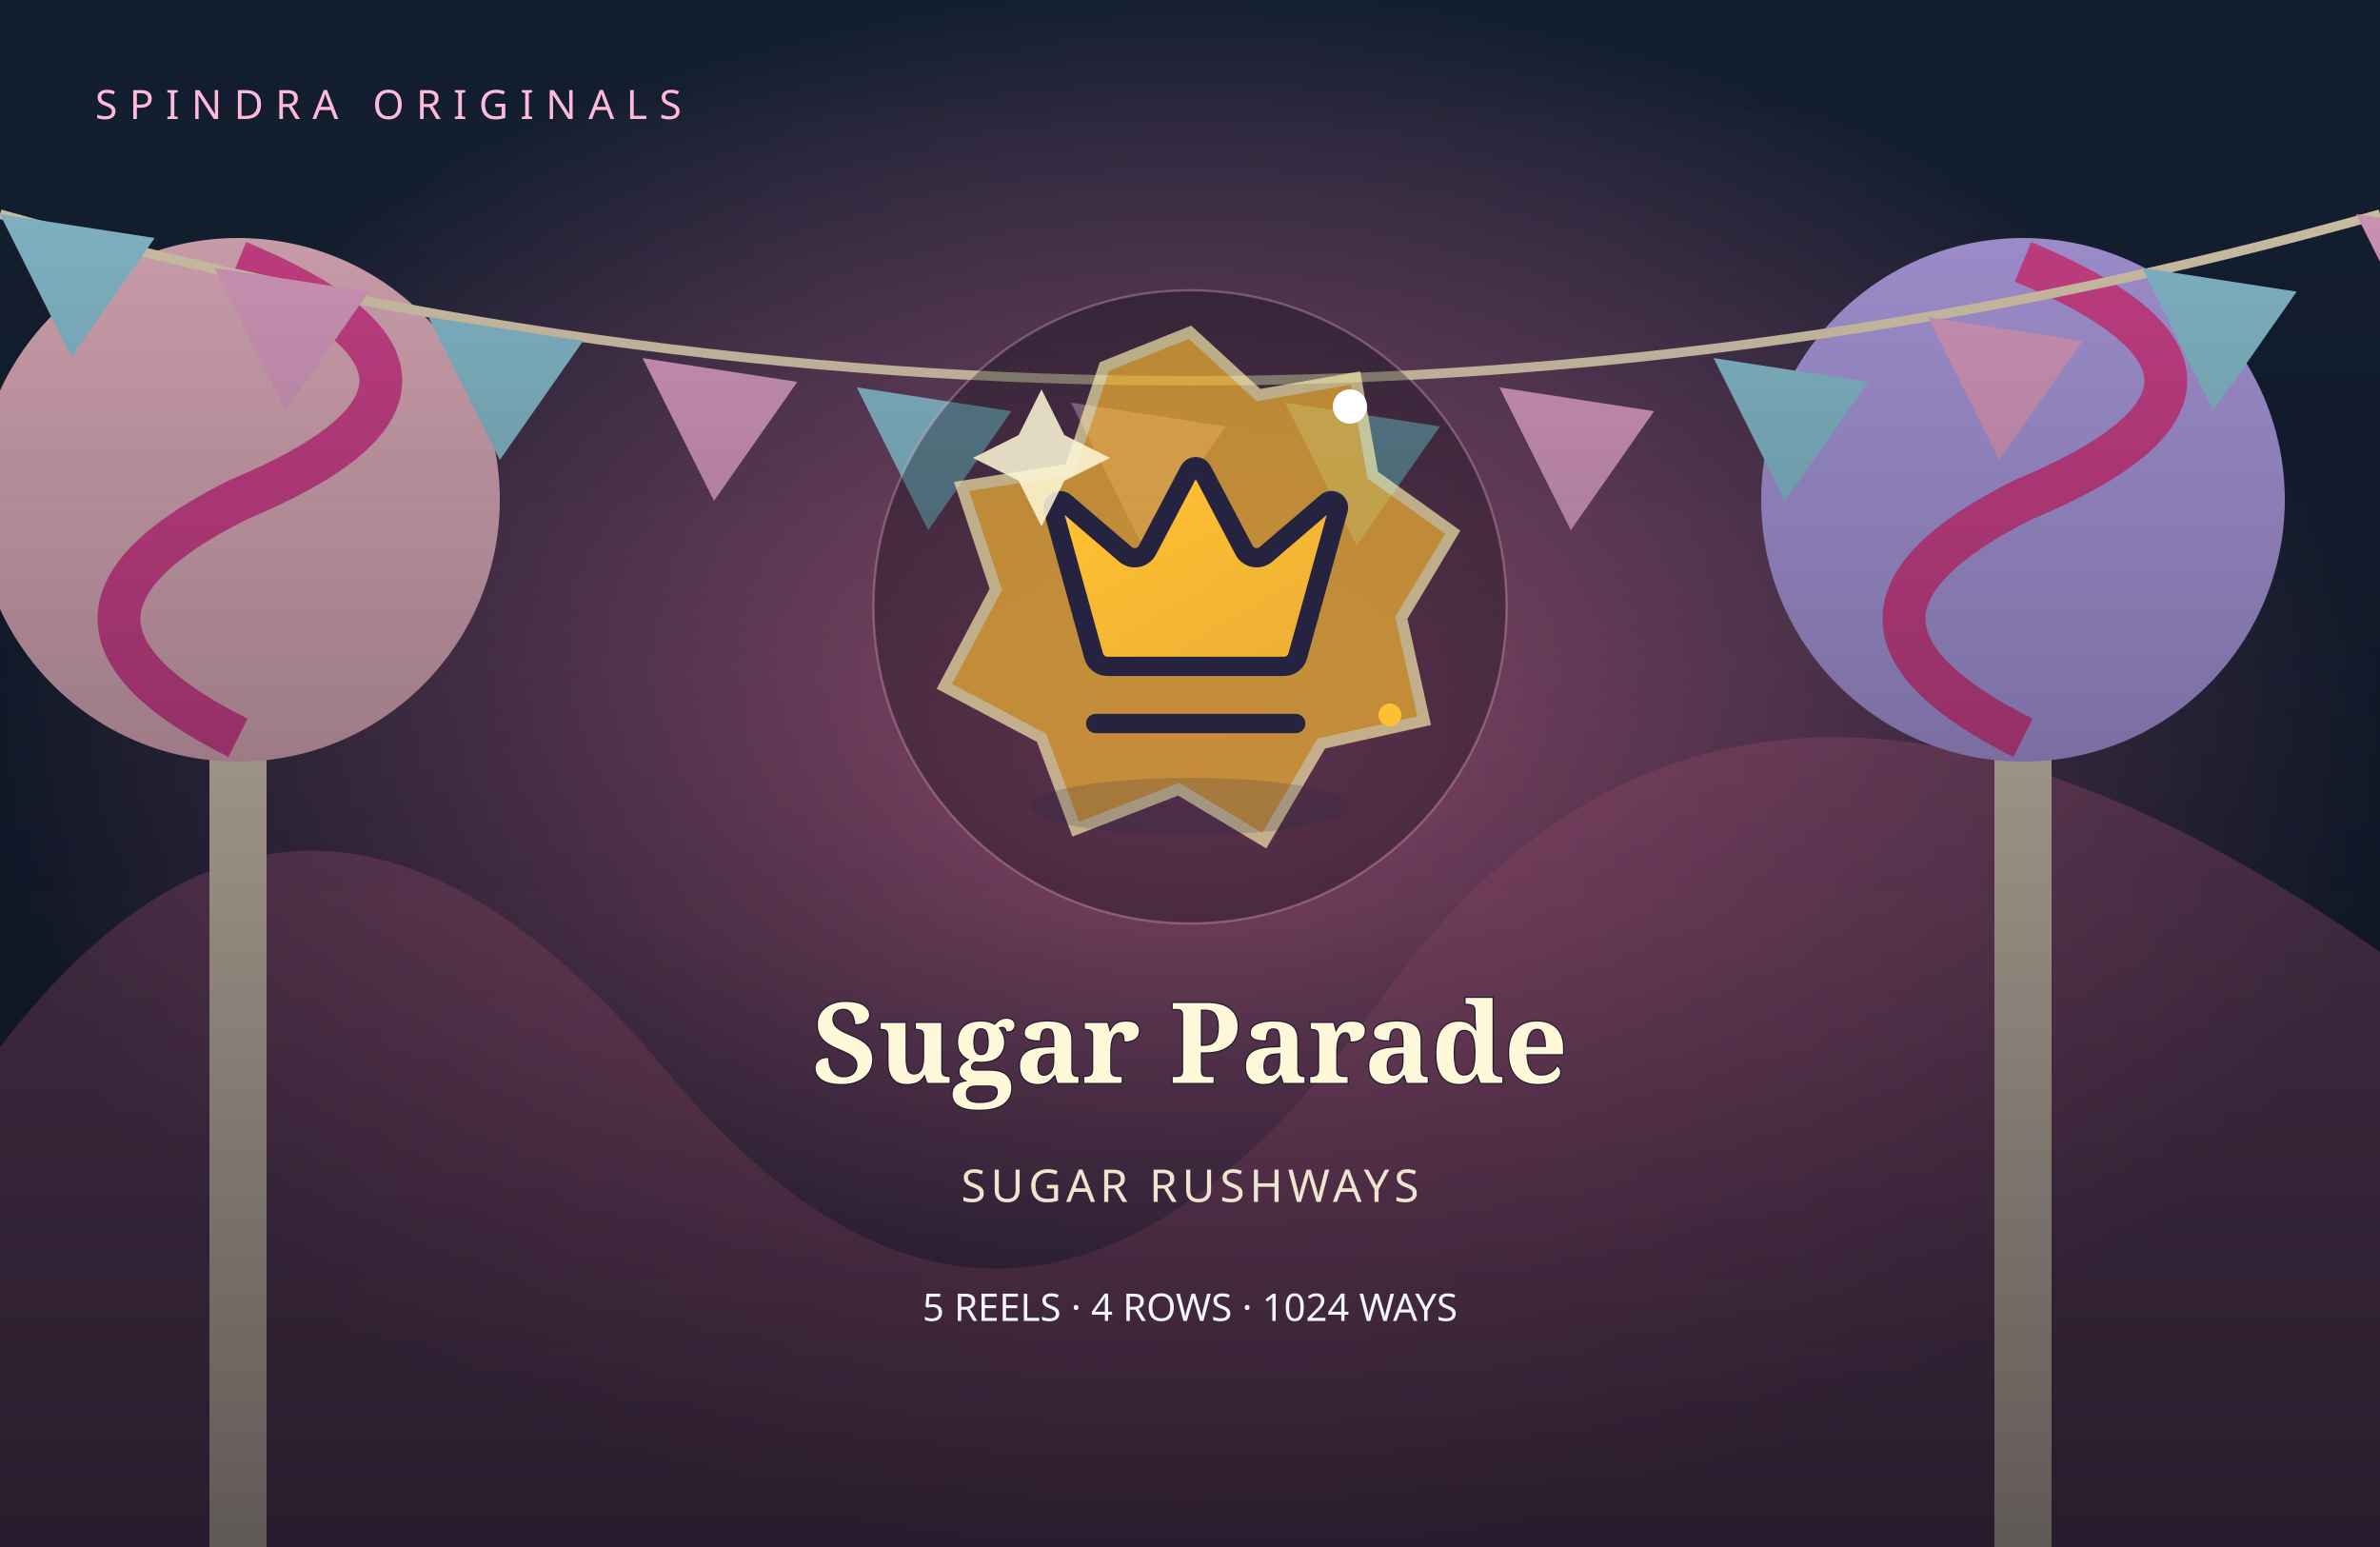
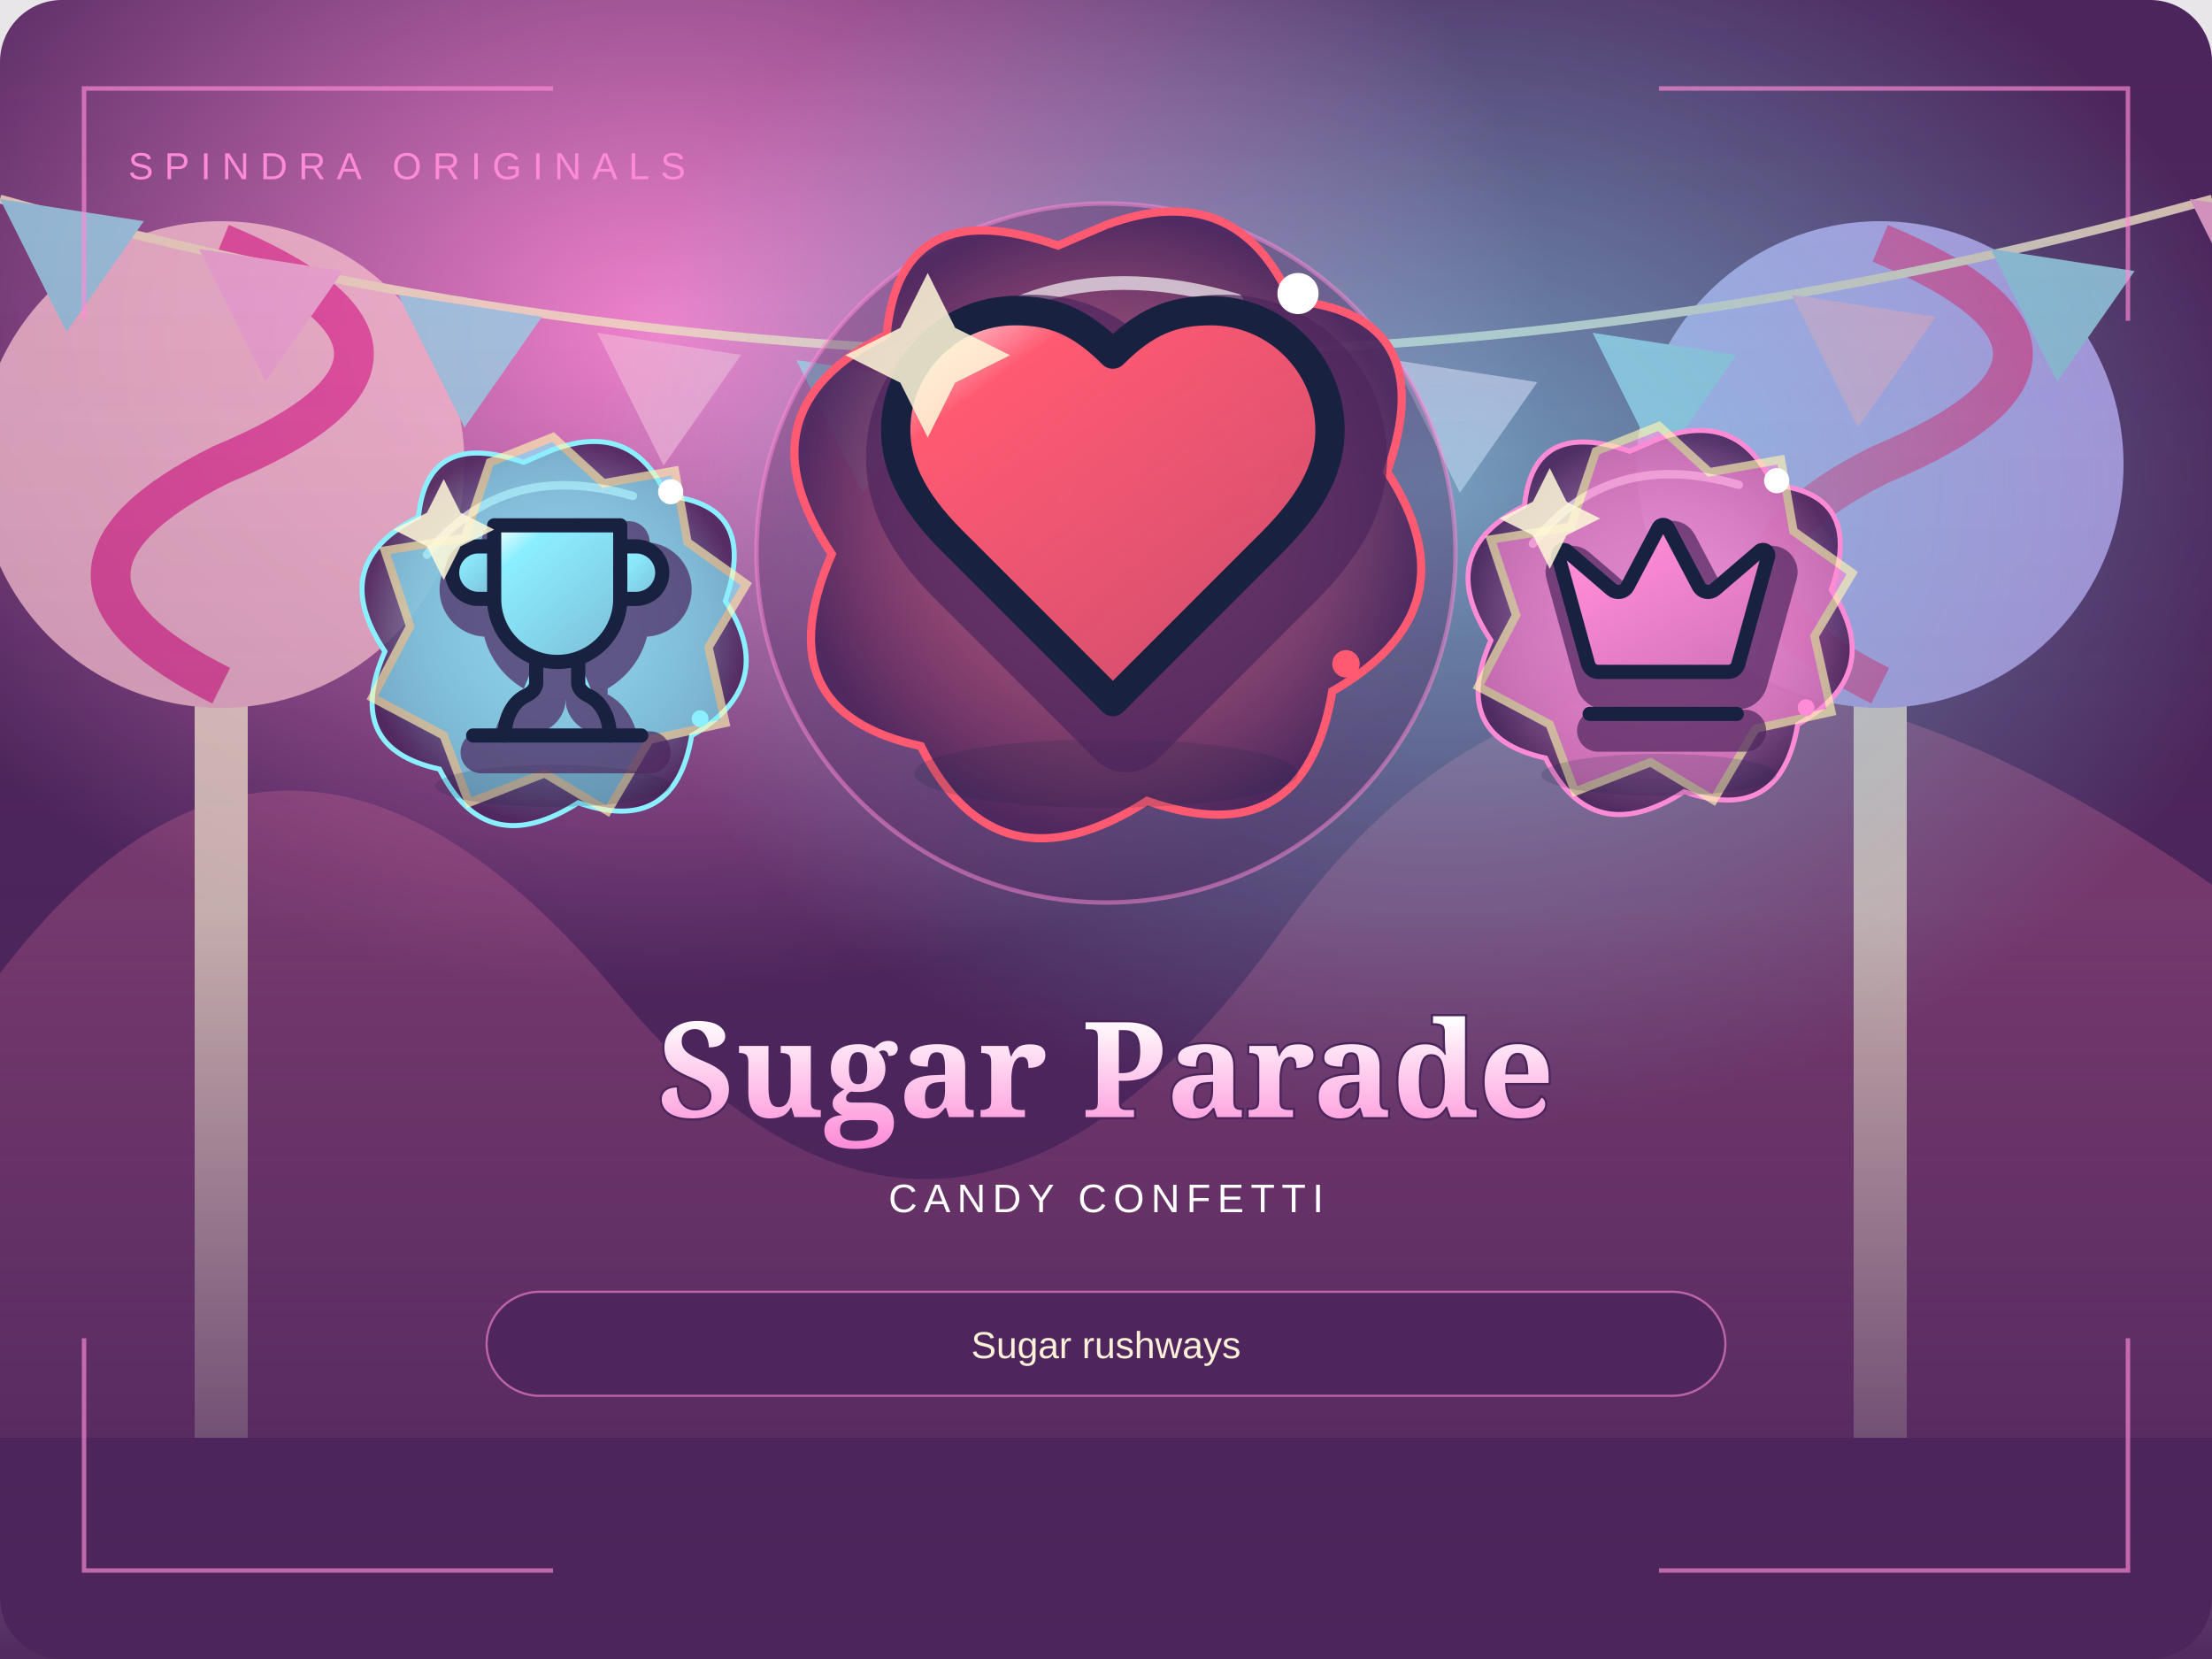
- <svg xmlns="http://www.w3.org/2000/svg" width="1000" height="650" viewBox="0 0 1000 650">
+ <svg xmlns="http://www.w3.org/2000/svg" width="1000" height="750" viewBox="0 0 1000 750">
  <defs>
-     <radialGradient id="bg">
-       <stop stop-color="#de72a2" />
-       <stop offset="1" stop-color="#152336" />
+     <radialGradient id="cover-bg" cx=".3" cy=".2" r="1">
+       <stop stop-color="#ff8bd7" />
+       <stop offset=".4" stop-color="#4c255c" />
+       <stop offset="1" stop-color="#4c255c" />
    </radialGradient>
-     <linearGradient id="shade" x2="0" y2="1">
-       <stop stop-color="#080812" stop-opacity=".15" />
-       <stop offset="1" stop-color="#080812" stop-opacity=".65" />
+     <radialGradient id="cover-halo">
+       <stop stop-color="#8befff" stop-opacity=".65" />
+       <stop offset="1" stop-color="#8befff" stop-opacity="0" />
+     </radialGradient>
+     <linearGradient id="cover-shade" x2="0" y2="1">
+       <stop stop-color="#4c255c" stop-opacity=".05" />
+       <stop offset=".55" stop-color="#4c255c" stop-opacity=".15" />
+       <stop offset="1" stop-color="#4c255c" stop-opacity=".97" />
+     </linearGradient>
+     <linearGradient id="title-ink" x2="0" y2="1">
+       <stop stop-color="#ffffff" />
+       <stop offset="1" stop-color="#ff8bd7" />
    </linearGradient>
  </defs>
-   <rect width="1000" height="650" fill="url(#bg)" />
-   <svg x="0" y="0" width="1000" height="650" class="slot-scenery scenery-candy" viewBox="0 0 1000 650" preserveAspectRatio="xMidYMid slice" aria-hidden="true">
-     <g>
-       <path d="M0 440Q130 270 280 450T580 420T1000 400V650H0Z" fill="#e06f9d66" />
+   <rect width="1000" height="750" rx="28" fill="url(#cover-bg)" />
+   <g opacity=".8">
+     <svg x="0" y="0" width="1000" height="650" class="slot-scenery scenery-candy" viewBox="0 0 1000 650" preserveAspectRatio="xMidYMid slice" aria-hidden="true">
      <g>
-         <path d="M100 250V650" stroke="#ffedd3" stroke-width="24" />
-         <circle cx="100" cy="210" r="110" fill="#ffc6d3" />
-         <path d="M100 110q120 50 0 100q-100 50 0 100" fill="none" stroke="#f04b9e" stroke-width="18" />
+         <path d="M0 440Q130 270 280 450T580 420T1000 400V650H0Z" fill="#e06f9d66" />
+         <g>
+           <path d="M100 250V650" stroke="#ffedd3" stroke-width="24" />
+           <circle cx="100" cy="210" r="110" fill="#ffc6d3" />
+           <path d="M100 110q120 50 0 100q-100 50 0 100" fill="none" stroke="#f04b9e" stroke-width="18" />
+         </g>
+         <g>
+           <path d="M850 250V650" stroke="#ffedd3" stroke-width="24" />
+           <circle cx="850" cy="210" r="110" fill="#c6b2ff" />
+           <path d="M850 110q120 50 0 100q-100 50 0 100" fill="none" stroke="#f04b9e" stroke-width="18" />
+         </g>
+         <path d="M0 90Q500 230 1000 90" fill="none" stroke="#ffedc9" stroke-width="4" />
+         <path d="M0 90l30 60l35-50Z" fill="#9fdff0" />
+         <path d="M90 112.539l30 60l35-50Z" fill="#ffb7df" />
+         <path d="M180 133.251l30 60l35-50Z" fill="#9fdff0" />
+         <path d="M270 150.46l30 60l35-50Z" fill="#ffb7df" />
+         <path d="M360 162.771l30 60l35-50Z" fill="#9fdff0" />
+         <path d="M450 169.186l30 60l35-50Z" fill="#ffb7df" />
+         <path d="M540 169.186l30 60l35-50Z" fill="#9fdff0" />
+         <path d="M630 162.771l30 60l35-50Z" fill="#ffb7df" />
+         <path d="M720 150.46l30 60l35-50Z" fill="#9fdff0" />
+         <path d="M810 133.251l30 60l35-50Z" fill="#ffb7df" />
+         <path d="M900 112.539l30 60l35-50Z" fill="#9fdff0" />
+         <path d="M990 90l30 60l35-50Z" fill="#ffb7df" />
      </g>
-       <g>
-         <path d="M850 250V650" stroke="#ffedd3" stroke-width="24" />
-         <circle cx="850" cy="210" r="110" fill="#c6b2ff" />
-         <path d="M850 110q120 50 0 100q-100 50 0 100" fill="none" stroke="#f04b9e" stroke-width="18" />
-       </g>
-       <path d="M0 90Q500 230 1000 90" fill="none" stroke="#ffedc9" stroke-width="4" />
-       <path d="M0 90l30 60l35-50Z" fill="#9fdff0" />
-       <path d="M90 112.539l30 60l35-50Z" fill="#ffb7df" />
-       <path d="M180 133.251l30 60l35-50Z" fill="#9fdff0" />
-       <path d="M270 150.46l30 60l35-50Z" fill="#ffb7df" />
-       <path d="M360 162.771l30 60l35-50Z" fill="#9fdff0" />
-       <path d="M450 169.186l30 60l35-50Z" fill="#ffb7df" />
-       <path d="M540 169.186l30 60l35-50Z" fill="#9fdff0" />
-       <path d="M630 162.771l30 60l35-50Z" fill="#ffb7df" />
-       <path d="M720 150.46l30 60l35-50Z" fill="#9fdff0" />
-       <path d="M810 133.251l30 60l35-50Z" fill="#ffb7df" />
-       <path d="M900 112.539l30 60l35-50Z" fill="#9fdff0" />
-       <path d="M990 90l30 60l35-50Z" fill="#ffb7df" />
-     </g>
-   </svg>
-   <rect width="1000" height="650" fill="url(#shade)" />
-   <circle cx="500" cy="255" r="133" fill="#0a0a1455" stroke="#ffbadb" stroke-opacity=".3" />
-   <svg x="380" y="130" width="240" height="240" class="symbol-frame" viewBox="0 0 100 100" aria-hidden="true">
+     </svg>
+   </g>
+   <ellipse cx="650" cy="220" rx="380" ry="290" fill="url(#cover-halo)" />
+   <rect width="1000" height="750" fill="url(#cover-shade)" />
+   <path d="M38 145V40H250M750 40H962V145M38 605V710H250M750 710H962V605" fill="none" stroke="#ff8bd7" stroke-width="2" opacity=".65" />
+   <circle cx="500" cy="250" r="158" fill="#4c255c" fill-opacity=".35" stroke="#ff8bd7" stroke-width="2" stroke-opacity=".5" />
+   <svg x="155" y="190" width="190" height="190" class="symbol-frame" viewBox="0 0 100 100" aria-hidden="true">
    <defs>
-       <linearGradient id="R0" x1="0" y1="0" x2=".8" y2="1">
+       <radialGradient id="sugar-parade-5-155-R0-medal">
+         <stop stop-color="#8befff" stop-opacity=".35" />
+         <stop offset="1" stop-color="#4c255c" stop-opacity=".9" />
+       </radialGradient>
+       <linearGradient id="sugar-parade-5-155-R0" x1="0" y1="0" x2=".8" y2="1">
        <stop stop-color="#ffffff" />
-         <stop offset=".22" stop-color="#ffbf32" />
-         <stop offset="1" stop-color="#ffbf32" stop-opacity=".7" />
+         <stop offset=".22" stop-color="#8befff" />
+         <stop offset="1" stop-color="#8befff" stop-opacity=".7" />
      </linearGradient>
    </defs>
-     <path d="M50 4L62 15L79 12L82 29L96 39L87 54L91 72L73 76L63 93L48 84L30 91L24 75L7 66L16 49L10 31L29 28L35 10Z" fill="#ffbf32" stroke="#fff4b1" stroke-width="2" opacity=".65" />
+     <path d="M50 7Q69 0 77 18Q99 20 91 43Q104 63 83 75Q79 99 56 91Q34 105 23 83Q0 78 10 55Q-4 34 18 23Q20 2 43 10Z" fill="url(#sugar-parade-5-155-R0-medal)" stroke="#8befff" stroke-width="1.2" />
+     <path d="M20 32Q38 9 69 18" fill="none" stroke="#ffffff" stroke-opacity=".65" stroke-width="2" stroke-linecap="round" />
+     <path d="M50 4L62 15L79 12L82 29L96 39L87 54L91 72L73 76L63 93L48 84L30 91L24 75L7 66L16 49L10 31L29 28L35 10Z" fill="#8befff" stroke="#fff4b1" stroke-width="2" opacity=".65" />
    <ellipse cx="50" cy="87" rx="28" ry="5" fill="#172243" opacity=".18" />
-     <svg width="60" height="60" viewBox="0 0 24 24" fill="url(#R0)" stroke="#252340" stroke-width="1.35" stroke-linecap="round" stroke-linejoin="round" class="lucide lucide-crown" x="21" y="20">
+     <svg width="60" height="60" viewBox="0 0 24 24" fill="#4c255c" stroke="#4c255c" stroke-width="4" stroke-linecap="round" stroke-linejoin="round" class="lucide lucide-trophy" x="23" y="24" opacity=".7">
+       <path d="M6 9H4.5a2.5 2.5 0 0 1 0-5H6" />
+       <path d="M18 9h1.5a2.5 2.5 0 0 0 0-5H18" />
+       <path d="M4 22h16" />
+       <path d="M10 14.66V17c0 .55-.47.98-.97 1.21C7.85 18.75 7 20.24 7 22" />
+       <path d="M14 14.66V17c0 .55.47.98.97 1.21C16.15 18.75 17 20.24 17 22" />
+       <path d="M18 2H6v7a6 6 0 0 0 12 0V2Z" />
+     </svg>
+     <svg width="60" height="60" viewBox="0 0 24 24" fill="url(#sugar-parade-5-155-R0)" stroke="#18213f" stroke-width="1.35" stroke-linecap="round" stroke-linejoin="round" class="lucide lucide-trophy" x="21" y="20">
+       <path d="M6 9H4.5a2.5 2.5 0 0 1 0-5H6" />
+       <path d="M18 9h1.5a2.5 2.5 0 0 0 0-5H18" />
+       <path d="M4 22h16" />
+       <path d="M10 14.66V17c0 .55-.47.98-.97 1.21C7.85 18.75 7 20.24 7 22" />
+       <path d="M14 14.66V17c0 .55.47.98.97 1.21C16.15 18.75 17 20.24 17 22" />
+       <path d="M18 2H6v7a6 6 0 0 0 12 0V2Z" />
+     </svg>
+     <path d="M20 22L24 14L28 22L36 26L28 30L24 38L20 30L12 26Z" fill="#fff9d9" opacity=".85" />
+     <circle cx="78" cy="17" r="3" fill="#fff" />
+     <circle cx="85" cy="71" r="2" fill="#8befff" />
+   </svg>
+   <svg x="655" y="185" width="190" height="190" class="symbol-frame" viewBox="0 0 100 100" aria-hidden="true">
+     <defs>
+       <radialGradient id="sugar-parade-6-655-R0-medal">
+         <stop stop-color="#ff8bd7" stop-opacity=".35" />
+         <stop offset="1" stop-color="#4c255c" stop-opacity=".9" />
+       </radialGradient>
+       <linearGradient id="sugar-parade-6-655-R0" x1="0" y1="0" x2=".8" y2="1">
+         <stop stop-color="#ffffff" />
+         <stop offset=".22" stop-color="#ff8bd7" />
+         <stop offset="1" stop-color="#ff8bd7" stop-opacity=".7" />
+       </linearGradient>
+     </defs>
+     <path d="M50 7Q69 0 77 18Q99 20 91 43Q104 63 83 75Q79 99 56 91Q34 105 23 83Q0 78 10 55Q-4 34 18 23Q20 2 43 10Z" fill="url(#sugar-parade-6-655-R0-medal)" stroke="#ff8bd7" stroke-width="1.2" />
+     <path d="M20 32Q38 9 69 18" fill="none" stroke="#ffffff" stroke-opacity=".65" stroke-width="2" stroke-linecap="round" />
+     <path d="M50 4L62 15L79 12L82 29L96 39L87 54L91 72L73 76L63 93L48 84L30 91L24 75L7 66L16 49L10 31L29 28L35 10Z" fill="#ff8bd7" stroke="#fff4b1" stroke-width="2" opacity=".65" />
+     <ellipse cx="50" cy="87" rx="28" ry="5" fill="#172243" opacity=".18" />
+     <svg width="60" height="60" viewBox="0 0 24 24" fill="#4c255c" stroke="#4c255c" stroke-width="4" stroke-linecap="round" stroke-linejoin="round" class="lucide lucide-crown" x="23" y="24" opacity=".7">
+       <path d="M11.562 3.266a.5.5 0 0 1 .876 0L15.39 8.87a1 1 0 0 0 1.516.294L21.183 5.5a.5.5 0 0 1 .798.519l-2.834 10.246a1 1 0 0 1-.956.734H5.81a1 1 0 0 1-.957-.734L2.02 6.02a.5.5 0 0 1 .798-.519l4.276 3.664a1 1 0 0 0 1.516-.294z" />
+       <path d="M5 21h14" />
+     </svg>
+     <svg width="60" height="60" viewBox="0 0 24 24" fill="url(#sugar-parade-6-655-R0)" stroke="#18213f" stroke-width="1.35" stroke-linecap="round" stroke-linejoin="round" class="lucide lucide-crown" x="21" y="20">
      <path d="M11.562 3.266a.5.5 0 0 1 .876 0L15.39 8.87a1 1 0 0 0 1.516.294L21.183 5.5a.5.5 0 0 1 .798.519l-2.834 10.246a1 1 0 0 1-.956.734H5.81a1 1 0 0 1-.957-.734L2.02 6.02a.5.5 0 0 1 .798-.519l4.276 3.664a1 1 0 0 0 1.516-.294z" />
      <path d="M5 21h14" />
    </svg>
    <path d="M20 22L24 14L28 22L36 26L28 30L24 38L20 30L12 26Z" fill="#fff9d9" opacity=".85" />
    <circle cx="78" cy="17" r="3" fill="#fff" />
-     <circle cx="85" cy="71" r="2" fill="#ffbf32" />
+     <circle cx="85" cy="71" r="2" fill="#ff8bd7" />
  </svg>
-   <text x="40" y="50" fill="#ffbadb" font-size="17" font-family="sans-serif" letter-spacing="5">SPINDRA ORIGINALS</text>
-   <text x="500" y="455" text-anchor="middle" fill="#fff8d8" stroke="#201b35" stroke-width="1" paint-order="stroke" font-size="47" font-family="Georgia,serif" font-weight="bold">Sugar Parade</text>
-   <text x="500" y="505" text-anchor="middle" fill="#eee5d0" font-size="19" font-family="sans-serif" letter-spacing="2">SUGAR RUSHWAYS</text>
-   <text x="500" y="555" text-anchor="middle" fill="#f2f4ff" font-size="16" font-family="sans-serif">5 REELS · 4 ROWS · 1024 WAYS</text>
+   <svg x="345" y="80" width="310" height="310" class="symbol-frame" viewBox="0 0 100 100" aria-hidden="true">
+     <defs>
+       <radialGradient id="sugar-parade-0-345-R0-medal">
+         <stop stop-color="#ff5a72" stop-opacity=".35" />
+         <stop offset="1" stop-color="#4c255c" stop-opacity=".9" />
+       </radialGradient>
+       <linearGradient id="sugar-parade-0-345-R0" x1="0" y1="0" x2=".8" y2="1">
+         <stop stop-color="#ffffff" />
+         <stop offset=".22" stop-color="#ff5a72" />
+         <stop offset="1" stop-color="#ff5a72" stop-opacity=".7" />
+       </linearGradient>
+     </defs>
+     <path d="M50 7Q69 0 77 18Q99 20 91 43Q104 63 83 75Q79 99 56 91Q34 105 23 83Q0 78 10 55Q-4 34 18 23Q20 2 43 10Z" fill="url(#sugar-parade-0-345-R0-medal)" stroke="#ff5a72" stroke-width="1.2" />
+     <path d="M20 32Q38 9 69 18" fill="none" stroke="#ffffff" stroke-opacity=".65" stroke-width="2" stroke-linecap="round" />
+     <ellipse cx="50" cy="87" rx="28" ry="5" fill="#172243" opacity=".18" />
+     <svg width="76" height="76" viewBox="0 0 24 24" fill="#4c255c" stroke="#4c255c" stroke-width="4" stroke-linecap="round" stroke-linejoin="round" class="lucide lucide-heart" x="15" y="14" opacity=".7">
+       <path d="M19 14c1.49-1.46 3-3.21 3-5.5A5.5 5.5 0 0 0 16.5 3c-1.76 0-3 .5-4.5 2-1.5-1.5-2.74-2-4.5-2A5.5 5.5 0 0 0 2 8.5c0 2.3 1.5 4.05 3 5.5l7 7Z" />
+     </svg>
+     <svg width="76" height="76" viewBox="0 0 24 24" fill="url(#sugar-parade-0-345-R0)" stroke="#18213f" stroke-width="1.35" stroke-linecap="round" stroke-linejoin="round" class="lucide lucide-heart" x="13" y="10">
+       <path d="M19 14c1.49-1.46 3-3.21 3-5.5A5.5 5.5 0 0 0 16.5 3c-1.76 0-3 .5-4.5 2-1.5-1.5-2.74-2-4.5-2A5.5 5.5 0 0 0 2 8.5c0 2.3 1.5 4.05 3 5.5l7 7Z" />
+     </svg>
+     <path d="M20 22L24 14L28 22L36 26L28 30L24 38L20 30L12 26Z" fill="#fff9d9" opacity=".85" />
+     <circle cx="78" cy="17" r="3" fill="#fff" />
+     <circle cx="85" cy="71" r="2" fill="#ff5a72" />
+   </svg>
+   <text x="58" y="81" fill="#ff8bd7" font-size="17" font-family="Arial,sans-serif" letter-spacing="5">SPINDRA ORIGINALS</text>
+   <text x="500" y="505" text-anchor="middle" fill="url(#title-ink)" stroke="#4c255c" stroke-width="2" paint-order="stroke" font-size="60" font-family="Georgia,serif" font-weight="900">Sugar Parade</text>
+   <text x="500" y="548" text-anchor="middle" fill="#fff" font-size="18" font-family="Arial,sans-serif" letter-spacing="3">CANDY CONFETTI</text>
+   <rect x="220" y="584" width="560" height="47" rx="24" fill="#4c255c" fill-opacity=".85" stroke="#ff8bd7" stroke-opacity=".6" />
+   <text x="500" y="614" text-anchor="middle" fill="#fff0d8" font-size="17" font-family="Arial,sans-serif">Sugar rushways</text>
</svg>
